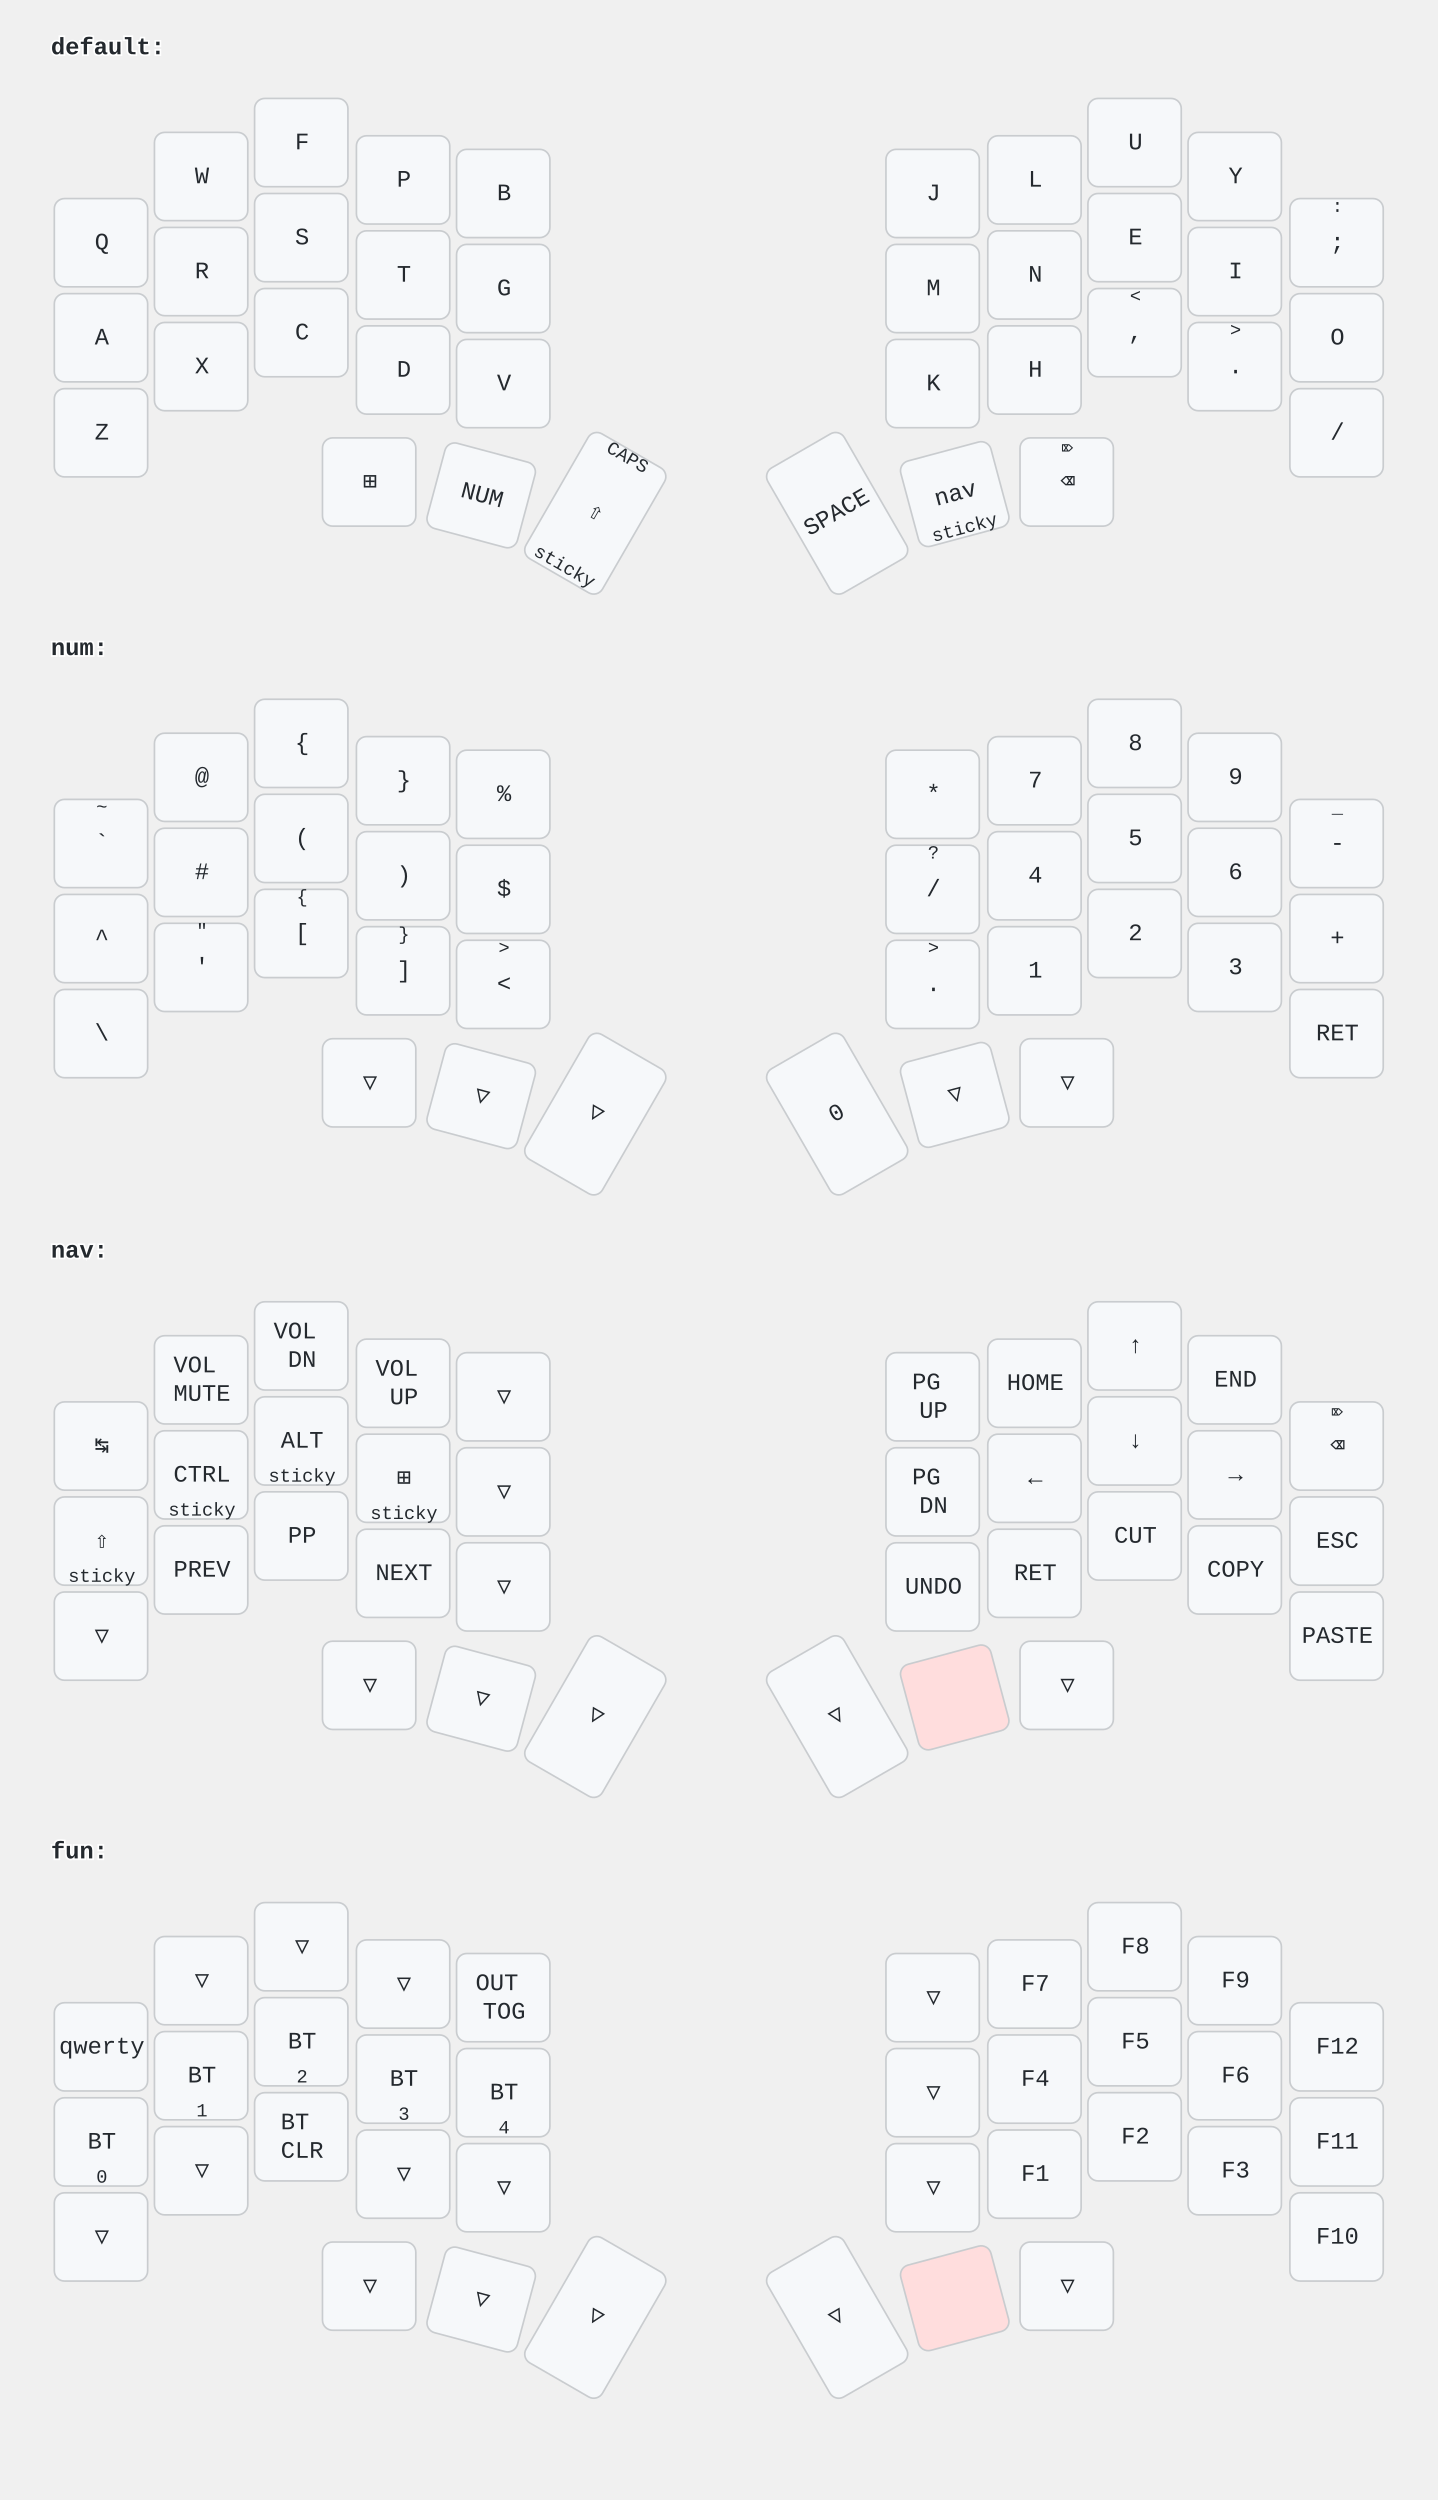
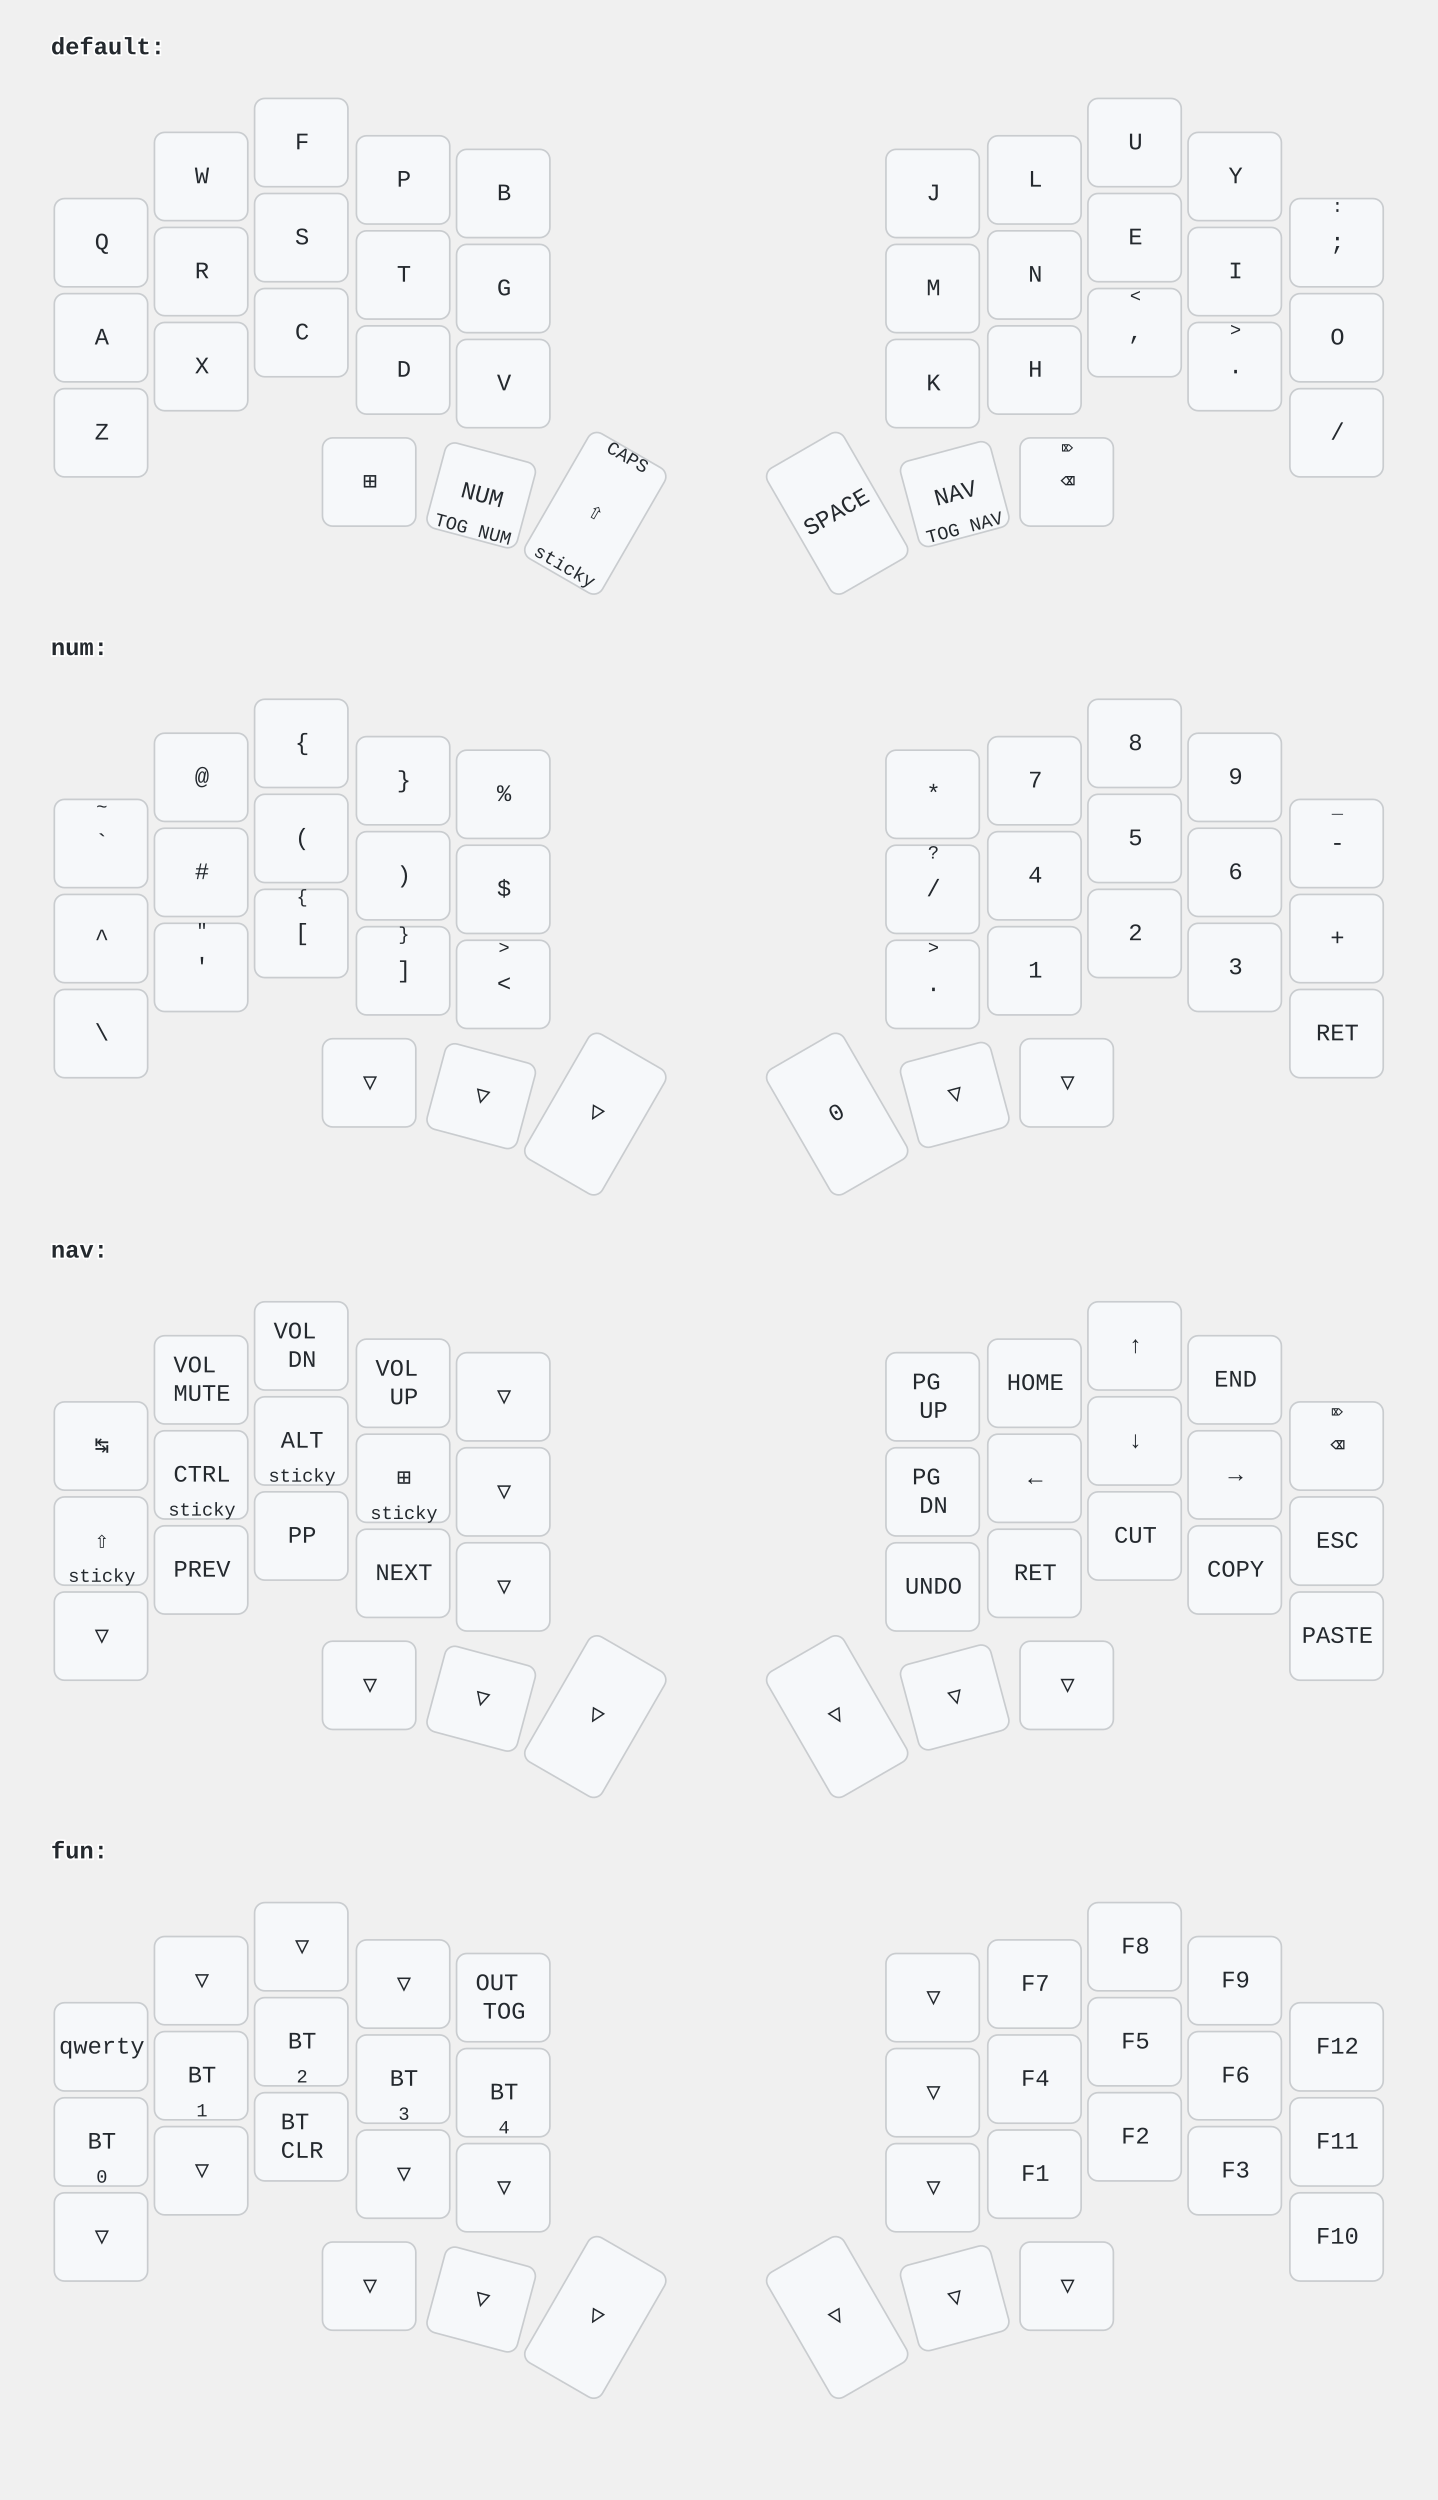
<svg xmlns="http://www.w3.org/2000/svg" width="847" height="1473" viewBox="0 0 847 1473" class="keymap">
  <style>/* font and background color specifications */
svg {
    font-family: SFMono-Regular,Consolas,Liberation Mono,Menlo,monospace;
    font-size: 14px;
    font-kerning: normal;
    text-rendering: optimizeLegibility;
    fill: #24292e;
}

/* default key styling */
rect {
    fill: #f6f8fa;
    stroke: #c9cccf;
    stroke-width: 1;
}

/* color accent for combo boxes */
rect.combo {
    fill: #cdf;
}

/* color accent for held keys */
rect.held, rect.combo.held {
    fill: #fdd;
}

/* color accent for ghost (optional) keys */
rect.ghost, rect.combo.ghost {
    fill: #ddd;
}

text {
    text-anchor: middle;
    dominant-baseline: middle;
}

/* styling for layer labels */
text.label {
    font-weight: bold;
    text-anchor: start;
    stroke: white;
    stroke-width: 2;
    paint-order: stroke;
}

/* styling for combo tap, and key hold/shifted label text */
text.combo, text.hold, text.shifted {
    font-size: 11px;
}

text.hold {
    text-anchor: middle;
    dominant-baseline: auto;
}

text.shifted {
    text-anchor: middle;
    dominant-baseline: hanging;
}

/* styling for hold/shifted label text in combo box */
text.combo.hold, text.combo.shifted {
    font-size: 8px;
}

/* styling for combo dendrons */
path {
    stroke-width: 1;
    stroke: gray;
    fill: none;
}
</style>
  <g transform="translate(30, 0)" class="layer-default">
    <text x="0" y="28" class="label">default:</text>
    <g transform="translate(0, 56)">
      <g transform="translate(30, 87)" class="key keypos-0">
        <rect rx="6" ry="6" x="-28" y="-26" width="55" height="52" class="key" />
        <text x="0" y="0" class="key tap">Q</text>
      </g>
      <g transform="translate(89, 48)" class="key keypos-1">
        <rect rx="6" ry="6" x="-28" y="-26" width="55" height="52" class="key" />
        <text x="0" y="0" class="key tap">W</text>
      </g>
      <g transform="translate(148, 28)" class="key keypos-2">
        <rect rx="6" ry="6" x="-28" y="-26" width="55" height="52" class="key" />
        <text x="0" y="0" class="key tap">F</text>
      </g>
      <g transform="translate(208, 50)" class="key keypos-3">
        <rect rx="6" ry="6" x="-28" y="-26" width="55" height="52" class="key" />
        <text x="0" y="0" class="key tap">P</text>
      </g>
      <g transform="translate(267, 58)" class="key keypos-4">
        <rect rx="6" ry="6" x="-28" y="-26" width="55" height="52" class="key" />
        <text x="0" y="0" class="key tap">B</text>
      </g>
      <g transform="translate(520, 58)" class="key keypos-5">
        <rect rx="6" ry="6" x="-28" y="-26" width="55" height="52" class="key" />
        <text x="0" y="0" class="key tap">J</text>
      </g>
      <g transform="translate(580, 50)" class="key keypos-6">
        <rect rx="6" ry="6" x="-28" y="-26" width="55" height="52" class="key" />
        <text x="0" y="0" class="key tap">L</text>
      </g>
      <g transform="translate(639, 28)" class="key keypos-7">
        <rect rx="6" ry="6" x="-28" y="-26" width="55" height="52" class="key" />
        <text x="0" y="0" class="key tap">U</text>
      </g>
      <g transform="translate(698, 48)" class="key keypos-8">
        <rect rx="6" ry="6" x="-28" y="-26" width="55" height="52" class="key" />
        <text x="0" y="0" class="key tap">Y</text>
      </g>
      <g transform="translate(758, 87)" class="key keypos-9">
        <rect rx="6" ry="6" x="-28" y="-26" width="55" height="52" class="key" />
        <text x="0" y="0" class="key tap">;</text>
        <text x="0" y="-24" class="key shifted">:</text>
      </g>
      <g transform="translate(30, 143)" class="key keypos-10">
        <rect rx="6" ry="6" x="-28" y="-26" width="55" height="52" class="key" />
        <text x="0" y="0" class="key tap">A</text>
      </g>
      <g transform="translate(89, 104)" class="key keypos-11">
        <rect rx="6" ry="6" x="-28" y="-26" width="55" height="52" class="key" />
        <text x="0" y="0" class="key tap">R</text>
      </g>
      <g transform="translate(148, 84)" class="key keypos-12">
        <rect rx="6" ry="6" x="-28" y="-26" width="55" height="52" class="key" />
        <text x="0" y="0" class="key tap">S</text>
      </g>
      <g transform="translate(208, 106)" class="key keypos-13">
        <rect rx="6" ry="6" x="-28" y="-26" width="55" height="52" class="key" />
        <text x="0" y="0" class="key tap">T</text>
      </g>
      <g transform="translate(267, 114)" class="key keypos-14">
        <rect rx="6" ry="6" x="-28" y="-26" width="55" height="52" class="key" />
        <text x="0" y="0" class="key tap">G</text>
      </g>
      <g transform="translate(520, 114)" class="key keypos-15">
        <rect rx="6" ry="6" x="-28" y="-26" width="55" height="52" class="key" />
        <text x="0" y="0" class="key tap">M</text>
      </g>
      <g transform="translate(580, 106)" class="key keypos-16">
        <rect rx="6" ry="6" x="-28" y="-26" width="55" height="52" class="key" />
        <text x="0" y="0" class="key tap">N</text>
      </g>
      <g transform="translate(639, 84)" class="key keypos-17">
        <rect rx="6" ry="6" x="-28" y="-26" width="55" height="52" class="key" />
        <text x="0" y="0" class="key tap">E</text>
      </g>
      <g transform="translate(698, 104)" class="key keypos-18">
        <rect rx="6" ry="6" x="-28" y="-26" width="55" height="52" class="key" />
        <text x="0" y="0" class="key tap">I</text>
      </g>
      <g transform="translate(758, 143)" class="key keypos-19">
        <rect rx="6" ry="6" x="-28" y="-26" width="55" height="52" class="key" />
        <text x="0" y="0" class="key tap">O</text>
      </g>
      <g transform="translate(30, 199)" class="key keypos-20">
        <rect rx="6" ry="6" x="-28" y="-26" width="55" height="52" class="key" />
        <text x="0" y="0" class="key tap">Z</text>
      </g>
      <g transform="translate(89, 160)" class="key keypos-21">
        <rect rx="6" ry="6" x="-28" y="-26" width="55" height="52" class="key" />
        <text x="0" y="0" class="key tap">X</text>
      </g>
      <g transform="translate(148, 140)" class="key keypos-22">
        <rect rx="6" ry="6" x="-28" y="-26" width="55" height="52" class="key" />
        <text x="0" y="0" class="key tap">C</text>
      </g>
      <g transform="translate(208, 162)" class="key keypos-23">
        <rect rx="6" ry="6" x="-28" y="-26" width="55" height="52" class="key" />
        <text x="0" y="0" class="key tap">D</text>
      </g>
      <g transform="translate(267, 170)" class="key keypos-24">
        <rect rx="6" ry="6" x="-28" y="-26" width="55" height="52" class="key" />
        <text x="0" y="0" class="key tap">V</text>
      </g>
      <g transform="translate(520, 170)" class="key keypos-25">
        <rect rx="6" ry="6" x="-28" y="-26" width="55" height="52" class="key" />
        <text x="0" y="0" class="key tap">K</text>
      </g>
      <g transform="translate(580, 162)" class="key keypos-26">
        <rect rx="6" ry="6" x="-28" y="-26" width="55" height="52" class="key" />
        <text x="0" y="0" class="key tap">H</text>
      </g>
      <g transform="translate(639, 140)" class="key keypos-27">
        <rect rx="6" ry="6" x="-28" y="-26" width="55" height="52" class="key" />
        <text x="0" y="0" class="key tap">,</text>
        <text x="0" y="-24" class="key shifted">&lt;</text>
      </g>
      <g transform="translate(698, 160)" class="key keypos-28">
        <rect rx="6" ry="6" x="-28" y="-26" width="55" height="52" class="key" />
        <text x="0" y="0" class="key tap">.</text>
        <text x="0" y="-24" class="key shifted">&gt;</text>
      </g>
      <g transform="translate(758, 199)" class="key keypos-29">
        <rect rx="6" ry="6" x="-28" y="-26" width="55" height="52" class="key" />
        <text x="0" y="0" class="key tap">/</text>
      </g>
      <g transform="translate(188, 228)" class="key keypos-30">
        <rect rx="6" ry="6" x="-28" y="-26" width="55" height="52" class="key" />
        <text x="0" y="0" class="key tap">⊞</text>
      </g>
      <g transform="translate(254, 236) rotate(15.0)" class="key keypos-31">
        <rect rx="6" ry="6" x="-28" y="-26" width="55" height="52" class="key" />
        <text x="0" y="0" class="key tap">NUM</text>
+         <text x="0" y="24" class="key hold">TOG NUM</text>
      </g>
      <g transform="translate(321, 246) rotate(30.0)" class="key keypos-32">
        <rect rx="6" ry="6" x="-26" y="-42" width="52" height="85" class="key" />
        <text x="0" y="0" class="key tap">⇧</text>
        <text x="0" y="40" class="key hold">sticky</text>
        <text x="0" y="-40" class="key shifted">CAPS</text>
      </g>
      <g transform="translate(463, 246) rotate(-30.0)" class="key keypos-33">
        <rect rx="6" ry="6" x="-26" y="-42" width="52" height="85" class="key" />
        <text x="0" y="0" class="key tap">SPACE</text>
      </g>
      <g transform="translate(533, 235) rotate(-15.0)" class="key keypos-34">
        <rect rx="6" ry="6" x="-28" y="-26" width="55" height="52" class="key" />
-         <text x="0" y="0" class="key tap">nav</text>
-         <text x="0" y="24" class="key hold">sticky</text>
+         <text x="0" y="0" class="key tap">NAV</text>
+         <text x="0" y="24" class="key hold">TOG NAV</text>
      </g>
      <g transform="translate(599, 228)" class="key keypos-35">
        <rect rx="6" ry="6" x="-28" y="-26" width="55" height="52" class="key" />
        <text x="0" y="0" class="key tap">⌫</text>
        <text x="0" y="-24" class="key shifted">⌦</text>
      </g>
    </g>
  </g>
  <g transform="translate(30, 354)" class="layer-num">
    <text x="0" y="28" class="label">num:</text>
    <g transform="translate(0, 56)">
      <g transform="translate(30, 87)" class="key keypos-0">
        <rect rx="6" ry="6" x="-28" y="-26" width="55" height="52" class="key" />
        <text x="0" y="0" class="key tap">`</text>
        <text x="0" y="-24" class="key shifted">~</text>
      </g>
      <g transform="translate(89, 48)" class="key keypos-1">
        <rect rx="6" ry="6" x="-28" y="-26" width="55" height="52" class="key" />
        <text x="0" y="0" class="key tap">@</text>
      </g>
      <g transform="translate(148, 28)" class="key keypos-2">
        <rect rx="6" ry="6" x="-28" y="-26" width="55" height="52" class="key" />
        <text x="0" y="0" class="key tap">{</text>
      </g>
      <g transform="translate(208, 50)" class="key keypos-3">
        <rect rx="6" ry="6" x="-28" y="-26" width="55" height="52" class="key" />
        <text x="0" y="0" class="key tap">}</text>
      </g>
      <g transform="translate(267, 58)" class="key keypos-4">
        <rect rx="6" ry="6" x="-28" y="-26" width="55" height="52" class="key" />
        <text x="0" y="0" class="key tap">%</text>
      </g>
      <g transform="translate(520, 58)" class="key keypos-5">
        <rect rx="6" ry="6" x="-28" y="-26" width="55" height="52" class="key" />
        <text x="0" y="0" class="key tap">*</text>
      </g>
      <g transform="translate(580, 50)" class="key keypos-6">
        <rect rx="6" ry="6" x="-28" y="-26" width="55" height="52" class="key" />
        <text x="0" y="0" class="key tap">7</text>
      </g>
      <g transform="translate(639, 28)" class="key keypos-7">
        <rect rx="6" ry="6" x="-28" y="-26" width="55" height="52" class="key" />
        <text x="0" y="0" class="key tap">8</text>
      </g>
      <g transform="translate(698, 48)" class="key keypos-8">
        <rect rx="6" ry="6" x="-28" y="-26" width="55" height="52" class="key" />
        <text x="0" y="0" class="key tap">9</text>
      </g>
      <g transform="translate(758, 87)" class="key keypos-9">
        <rect rx="6" ry="6" x="-28" y="-26" width="55" height="52" class="key" />
        <text x="0" y="0" class="key tap">-</text>
        <text x="0" y="-24" class="key shifted">_</text>
      </g>
      <g transform="translate(30, 143)" class="key keypos-10">
        <rect rx="6" ry="6" x="-28" y="-26" width="55" height="52" class="key" />
        <text x="0" y="0" class="key tap">^</text>
      </g>
      <g transform="translate(89, 104)" class="key keypos-11">
        <rect rx="6" ry="6" x="-28" y="-26" width="55" height="52" class="key" />
        <text x="0" y="0" class="key tap">#</text>
      </g>
      <g transform="translate(148, 84)" class="key keypos-12">
        <rect rx="6" ry="6" x="-28" y="-26" width="55" height="52" class="key" />
        <text x="0" y="0" class="key tap">(</text>
      </g>
      <g transform="translate(208, 106)" class="key keypos-13">
        <rect rx="6" ry="6" x="-28" y="-26" width="55" height="52" class="key" />
        <text x="0" y="0" class="key tap">)</text>
      </g>
      <g transform="translate(267, 114)" class="key keypos-14">
        <rect rx="6" ry="6" x="-28" y="-26" width="55" height="52" class="key" />
        <text x="0" y="0" class="key tap">$</text>
      </g>
      <g transform="translate(520, 114)" class="key keypos-15">
        <rect rx="6" ry="6" x="-28" y="-26" width="55" height="52" class="key" />
        <text x="0" y="0" class="key tap">/</text>
        <text x="0" y="-24" class="key shifted">?</text>
      </g>
      <g transform="translate(580, 106)" class="key keypos-16">
        <rect rx="6" ry="6" x="-28" y="-26" width="55" height="52" class="key" />
        <text x="0" y="0" class="key tap">4</text>
      </g>
      <g transform="translate(639, 84)" class="key keypos-17">
        <rect rx="6" ry="6" x="-28" y="-26" width="55" height="52" class="key" />
        <text x="0" y="0" class="key tap">5</text>
      </g>
      <g transform="translate(698, 104)" class="key keypos-18">
        <rect rx="6" ry="6" x="-28" y="-26" width="55" height="52" class="key" />
        <text x="0" y="0" class="key tap">6</text>
      </g>
      <g transform="translate(758, 143)" class="key keypos-19">
        <rect rx="6" ry="6" x="-28" y="-26" width="55" height="52" class="key" />
        <text x="0" y="0" class="key tap">+</text>
      </g>
      <g transform="translate(30, 199)" class="key keypos-20">
        <rect rx="6" ry="6" x="-28" y="-26" width="55" height="52" class="key" />
        <text x="0" y="0" class="key tap">\</text>
      </g>
      <g transform="translate(89, 160)" class="key keypos-21">
        <rect rx="6" ry="6" x="-28" y="-26" width="55" height="52" class="key" />
        <text x="0" y="0" class="key tap">'</text>
        <text x="0" y="-24" class="key shifted">"</text>
      </g>
      <g transform="translate(148, 140)" class="key keypos-22">
        <rect rx="6" ry="6" x="-28" y="-26" width="55" height="52" class="key" />
        <text x="0" y="0" class="key tap">[</text>
        <text x="0" y="-24" class="key shifted">{</text>
      </g>
      <g transform="translate(208, 162)" class="key keypos-23">
        <rect rx="6" ry="6" x="-28" y="-26" width="55" height="52" class="key" />
        <text x="0" y="0" class="key tap">]</text>
        <text x="0" y="-24" class="key shifted">}</text>
      </g>
      <g transform="translate(267, 170)" class="key keypos-24">
        <rect rx="6" ry="6" x="-28" y="-26" width="55" height="52" class="key" />
        <text x="0" y="0" class="key tap">&lt;</text>
        <text x="0" y="-24" class="key shifted">&gt;</text>
      </g>
      <g transform="translate(520, 170)" class="key keypos-25">
        <rect rx="6" ry="6" x="-28" y="-26" width="55" height="52" class="key" />
        <text x="0" y="0" class="key tap">.</text>
        <text x="0" y="-24" class="key shifted">&gt;</text>
      </g>
      <g transform="translate(580, 162)" class="key keypos-26">
        <rect rx="6" ry="6" x="-28" y="-26" width="55" height="52" class="key" />
        <text x="0" y="0" class="key tap">1</text>
      </g>
      <g transform="translate(639, 140)" class="key keypos-27">
        <rect rx="6" ry="6" x="-28" y="-26" width="55" height="52" class="key" />
        <text x="0" y="0" class="key tap">2</text>
      </g>
      <g transform="translate(698, 160)" class="key keypos-28">
        <rect rx="6" ry="6" x="-28" y="-26" width="55" height="52" class="key" />
        <text x="0" y="0" class="key tap">3</text>
      </g>
      <g transform="translate(758, 199)" class="key keypos-29">
        <rect rx="6" ry="6" x="-28" y="-26" width="55" height="52" class="key" />
        <text x="0" y="0" class="key tap">RET</text>
      </g>
      <g transform="translate(188, 228)" class="key trans keypos-30">
        <rect rx="6" ry="6" x="-28" y="-26" width="55" height="52" class="key trans" />
        <text x="0" y="0" class="key trans tap">▽</text>
      </g>
      <g transform="translate(254, 236) rotate(15.0)" class="key trans keypos-31">
        <rect rx="6" ry="6" x="-28" y="-26" width="55" height="52" class="key trans" />
        <text x="0" y="0" class="key trans tap">▽</text>
      </g>
      <g transform="translate(321, 246) rotate(30.0)" class="key trans keypos-32">
        <rect rx="6" ry="6" x="-26" y="-42" width="52" height="85" class="key trans" />
        <text x="0" y="0" class="key trans tap">▽</text>
      </g>
      <g transform="translate(463, 246) rotate(-30.0)" class="key keypos-33">
        <rect rx="6" ry="6" x="-26" y="-42" width="52" height="85" class="key" />
        <text x="0" y="0" class="key tap">0</text>
      </g>
      <g transform="translate(533, 235) rotate(-15.0)" class="key trans keypos-34">
        <rect rx="6" ry="6" x="-28" y="-26" width="55" height="52" class="key trans" />
        <text x="0" y="0" class="key trans tap">▽</text>
      </g>
      <g transform="translate(599, 228)" class="key trans keypos-35">
        <rect rx="6" ry="6" x="-28" y="-26" width="55" height="52" class="key trans" />
        <text x="0" y="0" class="key trans tap">▽</text>
      </g>
    </g>
  </g>
  <g transform="translate(30, 709)" class="layer-nav">
    <text x="0" y="28" class="label">nav:</text>
    <g transform="translate(0, 56)">
      <g transform="translate(30, 87)" class="key keypos-0">
        <rect rx="6" ry="6" x="-28" y="-26" width="55" height="52" class="key" />
        <text x="0" y="0" class="key tap">↹</text>
      </g>
      <g transform="translate(89, 48)" class="key keypos-1">
        <rect rx="6" ry="6" x="-28" y="-26" width="55" height="52" class="key" />
        <text x="0" y="0" class="key tap">
          <tspan x="0" dy="-0.6em">VOL</tspan>
          <tspan x="0" dy="1.2em">MUTE</tspan>
        </text>
      </g>
      <g transform="translate(148, 28)" class="key keypos-2">
        <rect rx="6" ry="6" x="-28" y="-26" width="55" height="52" class="key" />
        <text x="0" y="0" class="key tap">
          <tspan x="0" dy="-0.6em">VOL</tspan>
          <tspan x="0" dy="1.2em">DN</tspan>
        </text>
      </g>
      <g transform="translate(208, 50)" class="key keypos-3">
        <rect rx="6" ry="6" x="-28" y="-26" width="55" height="52" class="key" />
        <text x="0" y="0" class="key tap">
          <tspan x="0" dy="-0.6em">VOL</tspan>
          <tspan x="0" dy="1.2em">UP</tspan>
        </text>
      </g>
      <g transform="translate(267, 58)" class="key trans keypos-4">
        <rect rx="6" ry="6" x="-28" y="-26" width="55" height="52" class="key trans" />
        <text x="0" y="0" class="key trans tap">▽</text>
      </g>
      <g transform="translate(520, 58)" class="key keypos-5">
        <rect rx="6" ry="6" x="-28" y="-26" width="55" height="52" class="key" />
        <text x="0" y="0" class="key tap">
          <tspan x="0" dy="-0.6em">PG</tspan>
          <tspan x="0" dy="1.2em">UP</tspan>
        </text>
      </g>
      <g transform="translate(580, 50)" class="key keypos-6">
        <rect rx="6" ry="6" x="-28" y="-26" width="55" height="52" class="key" />
        <text x="0" y="0" class="key tap">HOME</text>
      </g>
      <g transform="translate(639, 28)" class="key keypos-7">
        <rect rx="6" ry="6" x="-28" y="-26" width="55" height="52" class="key" />
        <text x="0" y="0" class="key tap">↑</text>
      </g>
      <g transform="translate(698, 48)" class="key keypos-8">
        <rect rx="6" ry="6" x="-28" y="-26" width="55" height="52" class="key" />
        <text x="0" y="0" class="key tap">END</text>
      </g>
      <g transform="translate(758, 87)" class="key keypos-9">
        <rect rx="6" ry="6" x="-28" y="-26" width="55" height="52" class="key" />
        <text x="0" y="0" class="key tap">⌫</text>
        <text x="0" y="-24" class="key shifted">⌦</text>
      </g>
      <g transform="translate(30, 143)" class="key keypos-10">
        <rect rx="6" ry="6" x="-28" y="-26" width="55" height="52" class="key" />
        <text x="0" y="0" class="key tap">⇧</text>
        <text x="0" y="24" class="key hold">sticky</text>
      </g>
      <g transform="translate(89, 104)" class="key keypos-11">
        <rect rx="6" ry="6" x="-28" y="-26" width="55" height="52" class="key" />
        <text x="0" y="0" class="key tap">CTRL</text>
        <text x="0" y="24" class="key hold">sticky</text>
      </g>
      <g transform="translate(148, 84)" class="key keypos-12">
        <rect rx="6" ry="6" x="-28" y="-26" width="55" height="52" class="key" />
        <text x="0" y="0" class="key tap">ALT</text>
        <text x="0" y="24" class="key hold">sticky</text>
      </g>
      <g transform="translate(208, 106)" class="key keypos-13">
        <rect rx="6" ry="6" x="-28" y="-26" width="55" height="52" class="key" />
        <text x="0" y="0" class="key tap">⊞</text>
        <text x="0" y="24" class="key hold">sticky</text>
      </g>
      <g transform="translate(267, 114)" class="key trans keypos-14">
        <rect rx="6" ry="6" x="-28" y="-26" width="55" height="52" class="key trans" />
        <text x="0" y="0" class="key trans tap">▽</text>
      </g>
      <g transform="translate(520, 114)" class="key keypos-15">
        <rect rx="6" ry="6" x="-28" y="-26" width="55" height="52" class="key" />
        <text x="0" y="0" class="key tap">
          <tspan x="0" dy="-0.6em">PG</tspan>
          <tspan x="0" dy="1.2em">DN</tspan>
        </text>
      </g>
      <g transform="translate(580, 106)" class="key keypos-16">
        <rect rx="6" ry="6" x="-28" y="-26" width="55" height="52" class="key" />
        <text x="0" y="0" class="key tap">←</text>
      </g>
      <g transform="translate(639, 84)" class="key keypos-17">
        <rect rx="6" ry="6" x="-28" y="-26" width="55" height="52" class="key" />
        <text x="0" y="0" class="key tap">↓</text>
      </g>
      <g transform="translate(698, 104)" class="key keypos-18">
        <rect rx="6" ry="6" x="-28" y="-26" width="55" height="52" class="key" />
        <text x="0" y="0" class="key tap">→</text>
      </g>
      <g transform="translate(758, 143)" class="key keypos-19">
        <rect rx="6" ry="6" x="-28" y="-26" width="55" height="52" class="key" />
        <text x="0" y="0" class="key tap">ESC</text>
      </g>
      <g transform="translate(30, 199)" class="key trans keypos-20">
        <rect rx="6" ry="6" x="-28" y="-26" width="55" height="52" class="key trans" />
        <text x="0" y="0" class="key trans tap">▽</text>
      </g>
      <g transform="translate(89, 160)" class="key keypos-21">
        <rect rx="6" ry="6" x="-28" y="-26" width="55" height="52" class="key" />
        <text x="0" y="0" class="key tap">PREV</text>
      </g>
      <g transform="translate(148, 140)" class="key keypos-22">
        <rect rx="6" ry="6" x="-28" y="-26" width="55" height="52" class="key" />
        <text x="0" y="0" class="key tap">PP</text>
      </g>
      <g transform="translate(208, 162)" class="key keypos-23">
        <rect rx="6" ry="6" x="-28" y="-26" width="55" height="52" class="key" />
        <text x="0" y="0" class="key tap">NEXT</text>
      </g>
      <g transform="translate(267, 170)" class="key trans keypos-24">
        <rect rx="6" ry="6" x="-28" y="-26" width="55" height="52" class="key trans" />
        <text x="0" y="0" class="key trans tap">▽</text>
      </g>
      <g transform="translate(520, 170)" class="key keypos-25">
        <rect rx="6" ry="6" x="-28" y="-26" width="55" height="52" class="key" />
        <text x="0" y="0" class="key tap">UNDO</text>
      </g>
      <g transform="translate(580, 162)" class="key keypos-26">
        <rect rx="6" ry="6" x="-28" y="-26" width="55" height="52" class="key" />
        <text x="0" y="0" class="key tap">RET</text>
      </g>
      <g transform="translate(639, 140)" class="key keypos-27">
        <rect rx="6" ry="6" x="-28" y="-26" width="55" height="52" class="key" />
        <text x="0" y="0" class="key tap">CUT</text>
      </g>
      <g transform="translate(698, 160)" class="key keypos-28">
        <rect rx="6" ry="6" x="-28" y="-26" width="55" height="52" class="key" />
        <text x="0" y="0" class="key tap">COPY</text>
      </g>
      <g transform="translate(758, 199)" class="key keypos-29">
        <rect rx="6" ry="6" x="-28" y="-26" width="55" height="52" class="key" />
        <text x="0" y="0" class="key tap">PASTE</text>
      </g>
      <g transform="translate(188, 228)" class="key trans keypos-30">
        <rect rx="6" ry="6" x="-28" y="-26" width="55" height="52" class="key trans" />
        <text x="0" y="0" class="key trans tap">▽</text>
      </g>
      <g transform="translate(254, 236) rotate(15.0)" class="key trans keypos-31">
        <rect rx="6" ry="6" x="-28" y="-26" width="55" height="52" class="key trans" />
        <text x="0" y="0" class="key trans tap">▽</text>
      </g>
      <g transform="translate(321, 246) rotate(30.0)" class="key trans keypos-32">
        <rect rx="6" ry="6" x="-26" y="-42" width="52" height="85" class="key trans" />
        <text x="0" y="0" class="key trans tap">▽</text>
      </g>
      <g transform="translate(463, 246) rotate(-30.0)" class="key trans keypos-33">
        <rect rx="6" ry="6" x="-26" y="-42" width="52" height="85" class="key trans" />
        <text x="0" y="0" class="key trans tap">▽</text>
      </g>
-       <g transform="translate(533, 235) rotate(-15.0)" class="key held keypos-34">
-         <rect rx="6" ry="6" x="-28" y="-26" width="55" height="52" class="key held" />
+       <g transform="translate(533, 235) rotate(-15.0)" class="key trans keypos-34">
+         <rect rx="6" ry="6" x="-28" y="-26" width="55" height="52" class="key trans" />
+         <text x="0" y="0" class="key trans tap">▽</text>
      </g>
      <g transform="translate(599, 228)" class="key trans keypos-35">
        <rect rx="6" ry="6" x="-28" y="-26" width="55" height="52" class="key trans" />
        <text x="0" y="0" class="key trans tap">▽</text>
      </g>
    </g>
  </g>
  <g transform="translate(30, 1063)" class="layer-fun">
    <text x="0" y="28" class="label">fun:</text>
    <g transform="translate(0, 56)">
      <g transform="translate(30, 87)" class="key keypos-0">
        <rect rx="6" ry="6" x="-28" y="-26" width="55" height="52" class="key" />
        <text x="0" y="0" class="key tap">qwerty</text>
      </g>
      <g transform="translate(89, 48)" class="key trans keypos-1">
        <rect rx="6" ry="6" x="-28" y="-26" width="55" height="52" class="key trans" />
        <text x="0" y="0" class="key trans tap">▽</text>
      </g>
      <g transform="translate(148, 28)" class="key trans keypos-2">
        <rect rx="6" ry="6" x="-28" y="-26" width="55" height="52" class="key trans" />
        <text x="0" y="0" class="key trans tap">▽</text>
      </g>
      <g transform="translate(208, 50)" class="key trans keypos-3">
        <rect rx="6" ry="6" x="-28" y="-26" width="55" height="52" class="key trans" />
        <text x="0" y="0" class="key trans tap">▽</text>
      </g>
      <g transform="translate(267, 58)" class="key keypos-4">
        <rect rx="6" ry="6" x="-28" y="-26" width="55" height="52" class="key" />
        <text x="0" y="0" class="key tap">
          <tspan x="0" dy="-0.6em">OUT</tspan>
          <tspan x="0" dy="1.2em">TOG</tspan>
        </text>
      </g>
      <g transform="translate(520, 58)" class="key trans keypos-5">
        <rect rx="6" ry="6" x="-28" y="-26" width="55" height="52" class="key trans" />
        <text x="0" y="0" class="key trans tap">▽</text>
      </g>
      <g transform="translate(580, 50)" class="key keypos-6">
        <rect rx="6" ry="6" x="-28" y="-26" width="55" height="52" class="key" />
        <text x="0" y="0" class="key tap">F7</text>
      </g>
      <g transform="translate(639, 28)" class="key keypos-7">
        <rect rx="6" ry="6" x="-28" y="-26" width="55" height="52" class="key" />
        <text x="0" y="0" class="key tap">F8</text>
      </g>
      <g transform="translate(698, 48)" class="key keypos-8">
        <rect rx="6" ry="6" x="-28" y="-26" width="55" height="52" class="key" />
        <text x="0" y="0" class="key tap">F9</text>
      </g>
      <g transform="translate(758, 87)" class="key keypos-9">
        <rect rx="6" ry="6" x="-28" y="-26" width="55" height="52" class="key" />
        <text x="0" y="0" class="key tap">F12</text>
      </g>
      <g transform="translate(30, 143)" class="key keypos-10">
        <rect rx="6" ry="6" x="-28" y="-26" width="55" height="52" class="key" />
        <text x="0" y="0" class="key tap">BT</text>
        <text x="0" y="24" class="key hold">0</text>
      </g>
      <g transform="translate(89, 104)" class="key keypos-11">
        <rect rx="6" ry="6" x="-28" y="-26" width="55" height="52" class="key" />
        <text x="0" y="0" class="key tap">BT</text>
        <text x="0" y="24" class="key hold">1</text>
      </g>
      <g transform="translate(148, 84)" class="key keypos-12">
        <rect rx="6" ry="6" x="-28" y="-26" width="55" height="52" class="key" />
        <text x="0" y="0" class="key tap">BT</text>
        <text x="0" y="24" class="key hold">2</text>
      </g>
      <g transform="translate(208, 106)" class="key keypos-13">
        <rect rx="6" ry="6" x="-28" y="-26" width="55" height="52" class="key" />
        <text x="0" y="0" class="key tap">BT</text>
        <text x="0" y="24" class="key hold">3</text>
      </g>
      <g transform="translate(267, 114)" class="key keypos-14">
        <rect rx="6" ry="6" x="-28" y="-26" width="55" height="52" class="key" />
        <text x="0" y="0" class="key tap">BT</text>
        <text x="0" y="24" class="key hold">4</text>
      </g>
      <g transform="translate(520, 114)" class="key trans keypos-15">
        <rect rx="6" ry="6" x="-28" y="-26" width="55" height="52" class="key trans" />
        <text x="0" y="0" class="key trans tap">▽</text>
      </g>
      <g transform="translate(580, 106)" class="key keypos-16">
        <rect rx="6" ry="6" x="-28" y="-26" width="55" height="52" class="key" />
        <text x="0" y="0" class="key tap">F4</text>
      </g>
      <g transform="translate(639, 84)" class="key keypos-17">
        <rect rx="6" ry="6" x="-28" y="-26" width="55" height="52" class="key" />
        <text x="0" y="0" class="key tap">F5</text>
      </g>
      <g transform="translate(698, 104)" class="key keypos-18">
        <rect rx="6" ry="6" x="-28" y="-26" width="55" height="52" class="key" />
        <text x="0" y="0" class="key tap">F6</text>
      </g>
      <g transform="translate(758, 143)" class="key keypos-19">
        <rect rx="6" ry="6" x="-28" y="-26" width="55" height="52" class="key" />
        <text x="0" y="0" class="key tap">F11</text>
      </g>
      <g transform="translate(30, 199)" class="key trans keypos-20">
        <rect rx="6" ry="6" x="-28" y="-26" width="55" height="52" class="key trans" />
        <text x="0" y="0" class="key trans tap">▽</text>
      </g>
      <g transform="translate(89, 160)" class="key trans keypos-21">
        <rect rx="6" ry="6" x="-28" y="-26" width="55" height="52" class="key trans" />
        <text x="0" y="0" class="key trans tap">▽</text>
      </g>
      <g transform="translate(148, 140)" class="key keypos-22">
        <rect rx="6" ry="6" x="-28" y="-26" width="55" height="52" class="key" />
        <text x="0" y="0" class="key tap">
          <tspan x="0" dy="-0.6em">BT</tspan>
          <tspan x="0" dy="1.2em">CLR</tspan>
        </text>
      </g>
      <g transform="translate(208, 162)" class="key trans keypos-23">
        <rect rx="6" ry="6" x="-28" y="-26" width="55" height="52" class="key trans" />
        <text x="0" y="0" class="key trans tap">▽</text>
      </g>
      <g transform="translate(267, 170)" class="key trans keypos-24">
        <rect rx="6" ry="6" x="-28" y="-26" width="55" height="52" class="key trans" />
        <text x="0" y="0" class="key trans tap">▽</text>
      </g>
      <g transform="translate(520, 170)" class="key trans keypos-25">
        <rect rx="6" ry="6" x="-28" y="-26" width="55" height="52" class="key trans" />
        <text x="0" y="0" class="key trans tap">▽</text>
      </g>
      <g transform="translate(580, 162)" class="key keypos-26">
        <rect rx="6" ry="6" x="-28" y="-26" width="55" height="52" class="key" />
        <text x="0" y="0" class="key tap">F1</text>
      </g>
      <g transform="translate(639, 140)" class="key keypos-27">
        <rect rx="6" ry="6" x="-28" y="-26" width="55" height="52" class="key" />
        <text x="0" y="0" class="key tap">F2</text>
      </g>
      <g transform="translate(698, 160)" class="key keypos-28">
        <rect rx="6" ry="6" x="-28" y="-26" width="55" height="52" class="key" />
        <text x="0" y="0" class="key tap">F3</text>
      </g>
      <g transform="translate(758, 199)" class="key keypos-29">
        <rect rx="6" ry="6" x="-28" y="-26" width="55" height="52" class="key" />
        <text x="0" y="0" class="key tap">F10</text>
      </g>
      <g transform="translate(188, 228)" class="key trans keypos-30">
        <rect rx="6" ry="6" x="-28" y="-26" width="55" height="52" class="key trans" />
        <text x="0" y="0" class="key trans tap">▽</text>
      </g>
      <g transform="translate(254, 236) rotate(15.0)" class="key trans keypos-31">
        <rect rx="6" ry="6" x="-28" y="-26" width="55" height="52" class="key trans" />
        <text x="0" y="0" class="key trans tap">▽</text>
      </g>
      <g transform="translate(321, 246) rotate(30.0)" class="key trans keypos-32">
        <rect rx="6" ry="6" x="-26" y="-42" width="52" height="85" class="key trans" />
        <text x="0" y="0" class="key trans tap">▽</text>
      </g>
      <g transform="translate(463, 246) rotate(-30.0)" class="key trans keypos-33">
        <rect rx="6" ry="6" x="-26" y="-42" width="52" height="85" class="key trans" />
        <text x="0" y="0" class="key trans tap">▽</text>
      </g>
-       <g transform="translate(533, 235) rotate(-15.0)" class="key held keypos-34">
-         <rect rx="6" ry="6" x="-28" y="-26" width="55" height="52" class="key held" />
+       <g transform="translate(533, 235) rotate(-15.0)" class="key trans keypos-34">
+         <rect rx="6" ry="6" x="-28" y="-26" width="55" height="52" class="key trans" />
+         <text x="0" y="0" class="key trans tap">▽</text>
      </g>
      <g transform="translate(599, 228)" class="key trans keypos-35">
        <rect rx="6" ry="6" x="-28" y="-26" width="55" height="52" class="key trans" />
        <text x="0" y="0" class="key trans tap">▽</text>
      </g>
    </g>
  </g>
</svg>
